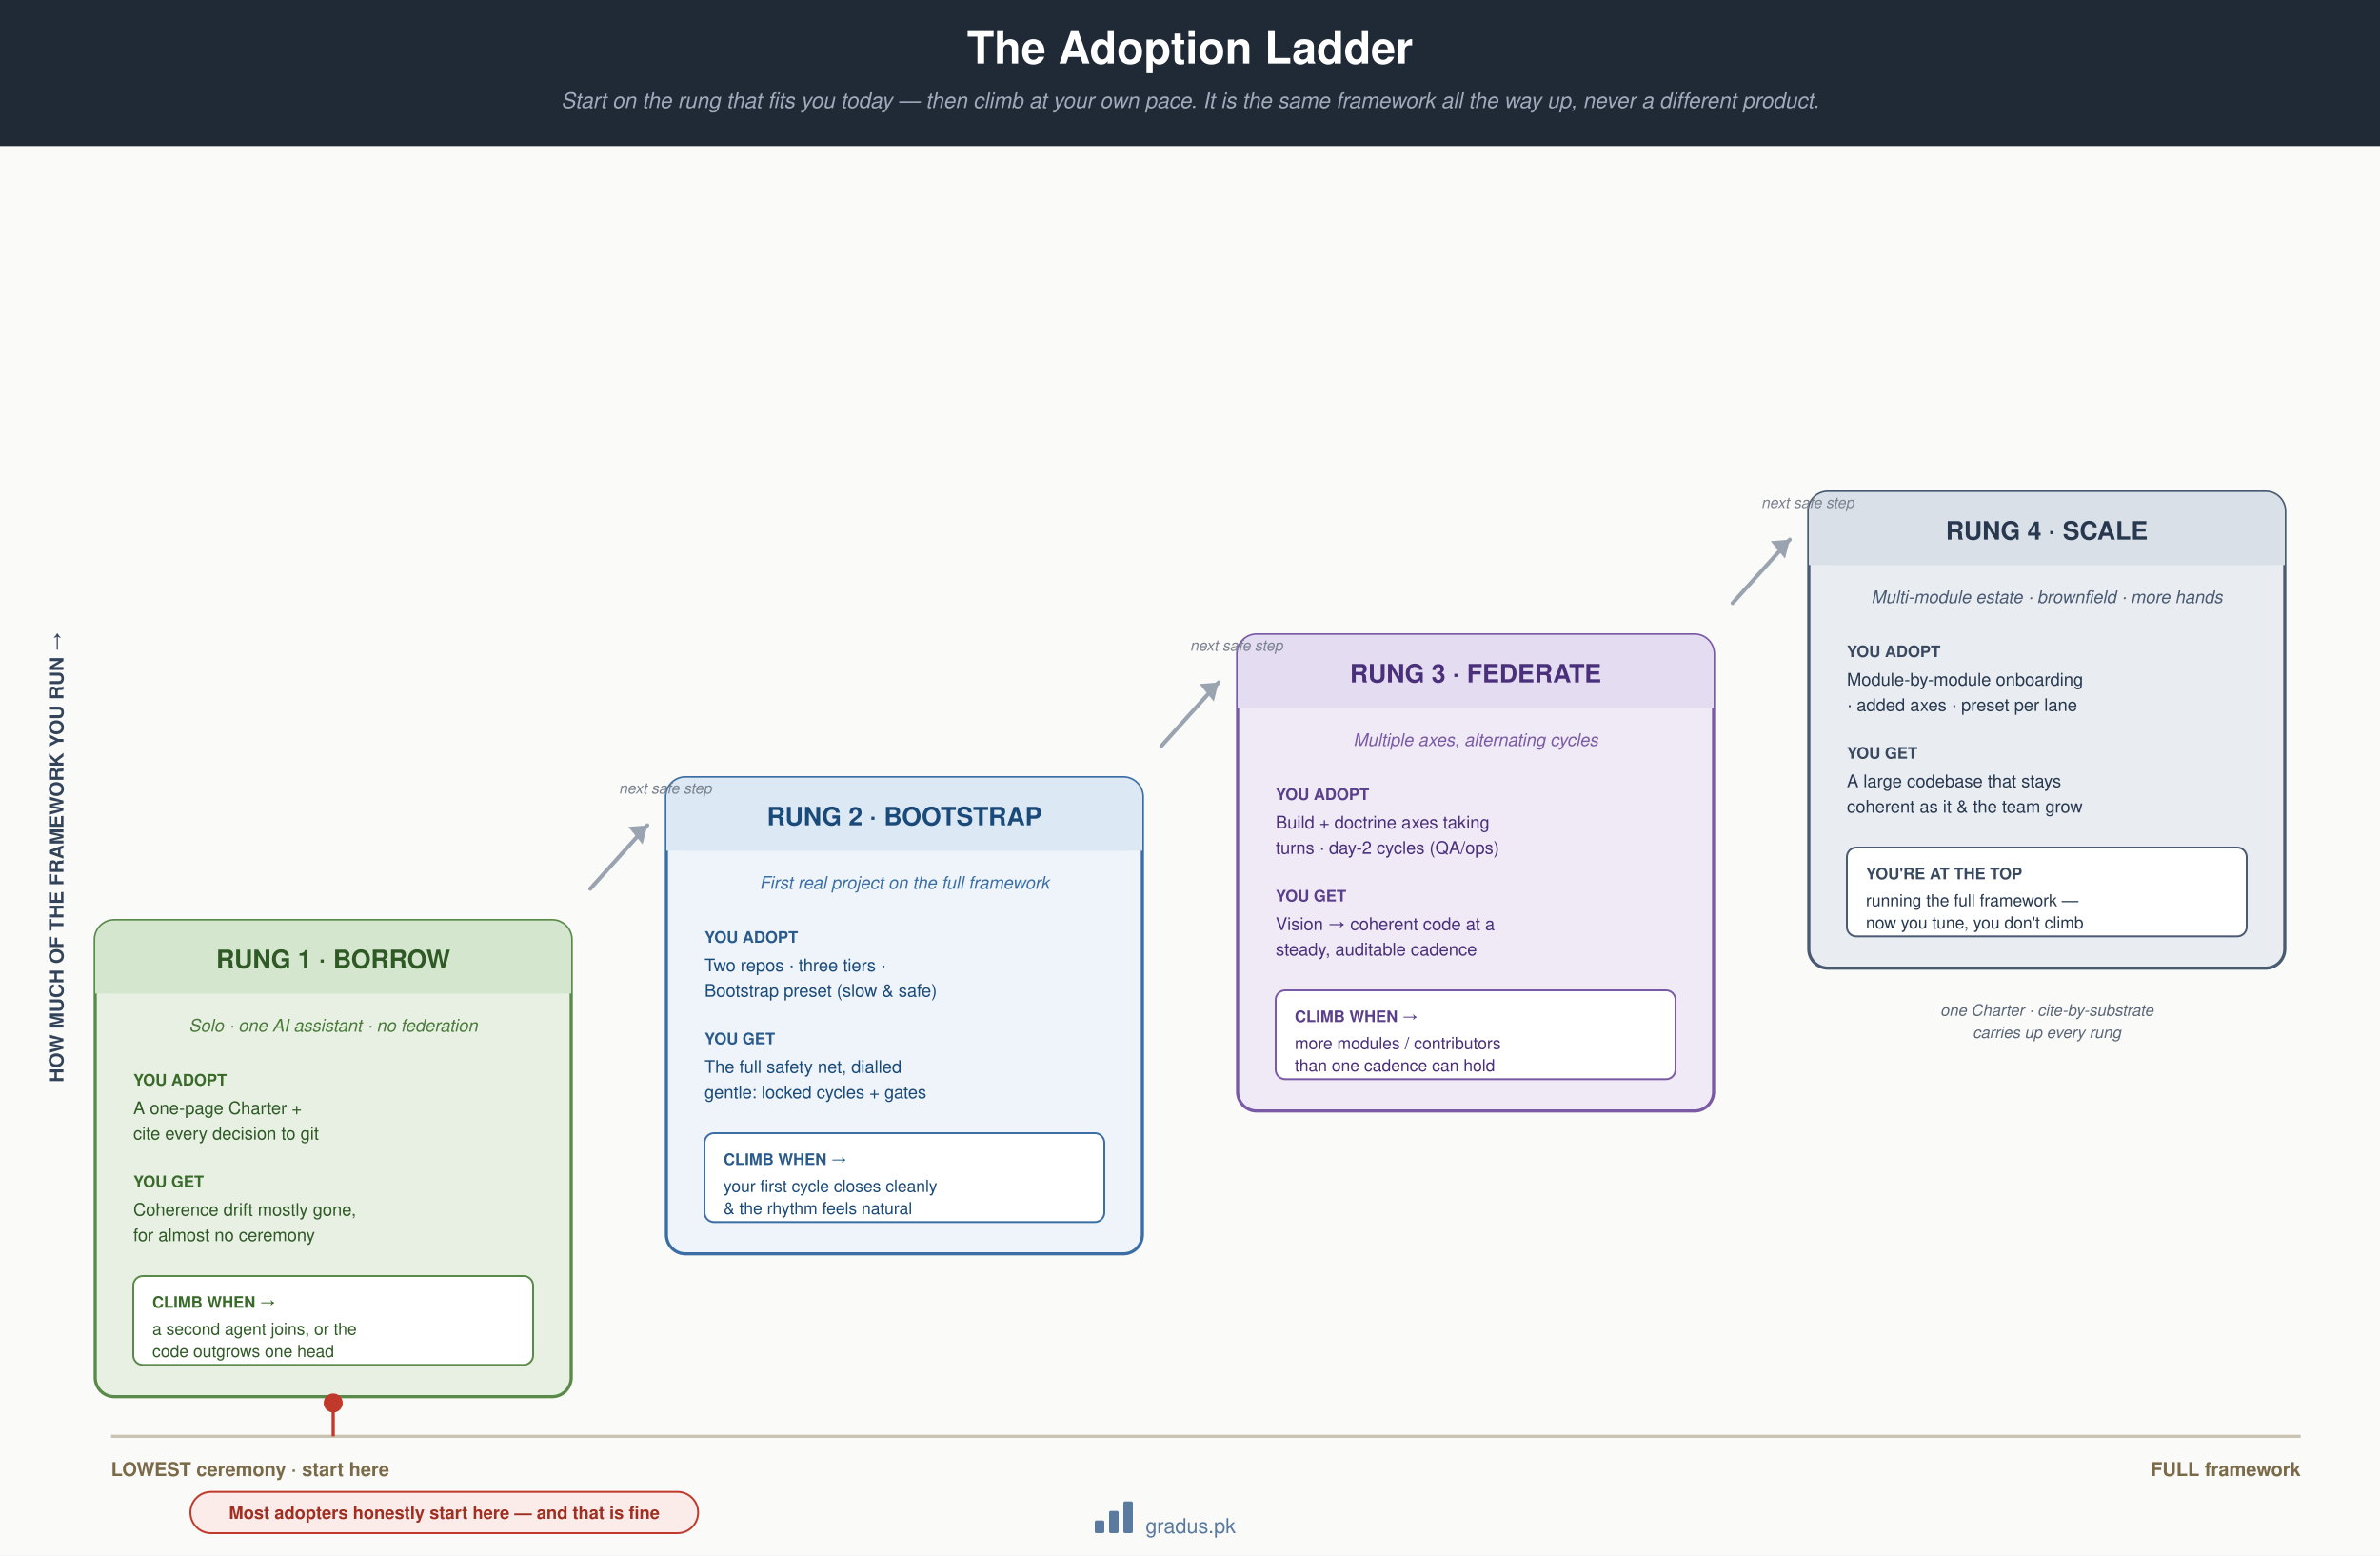
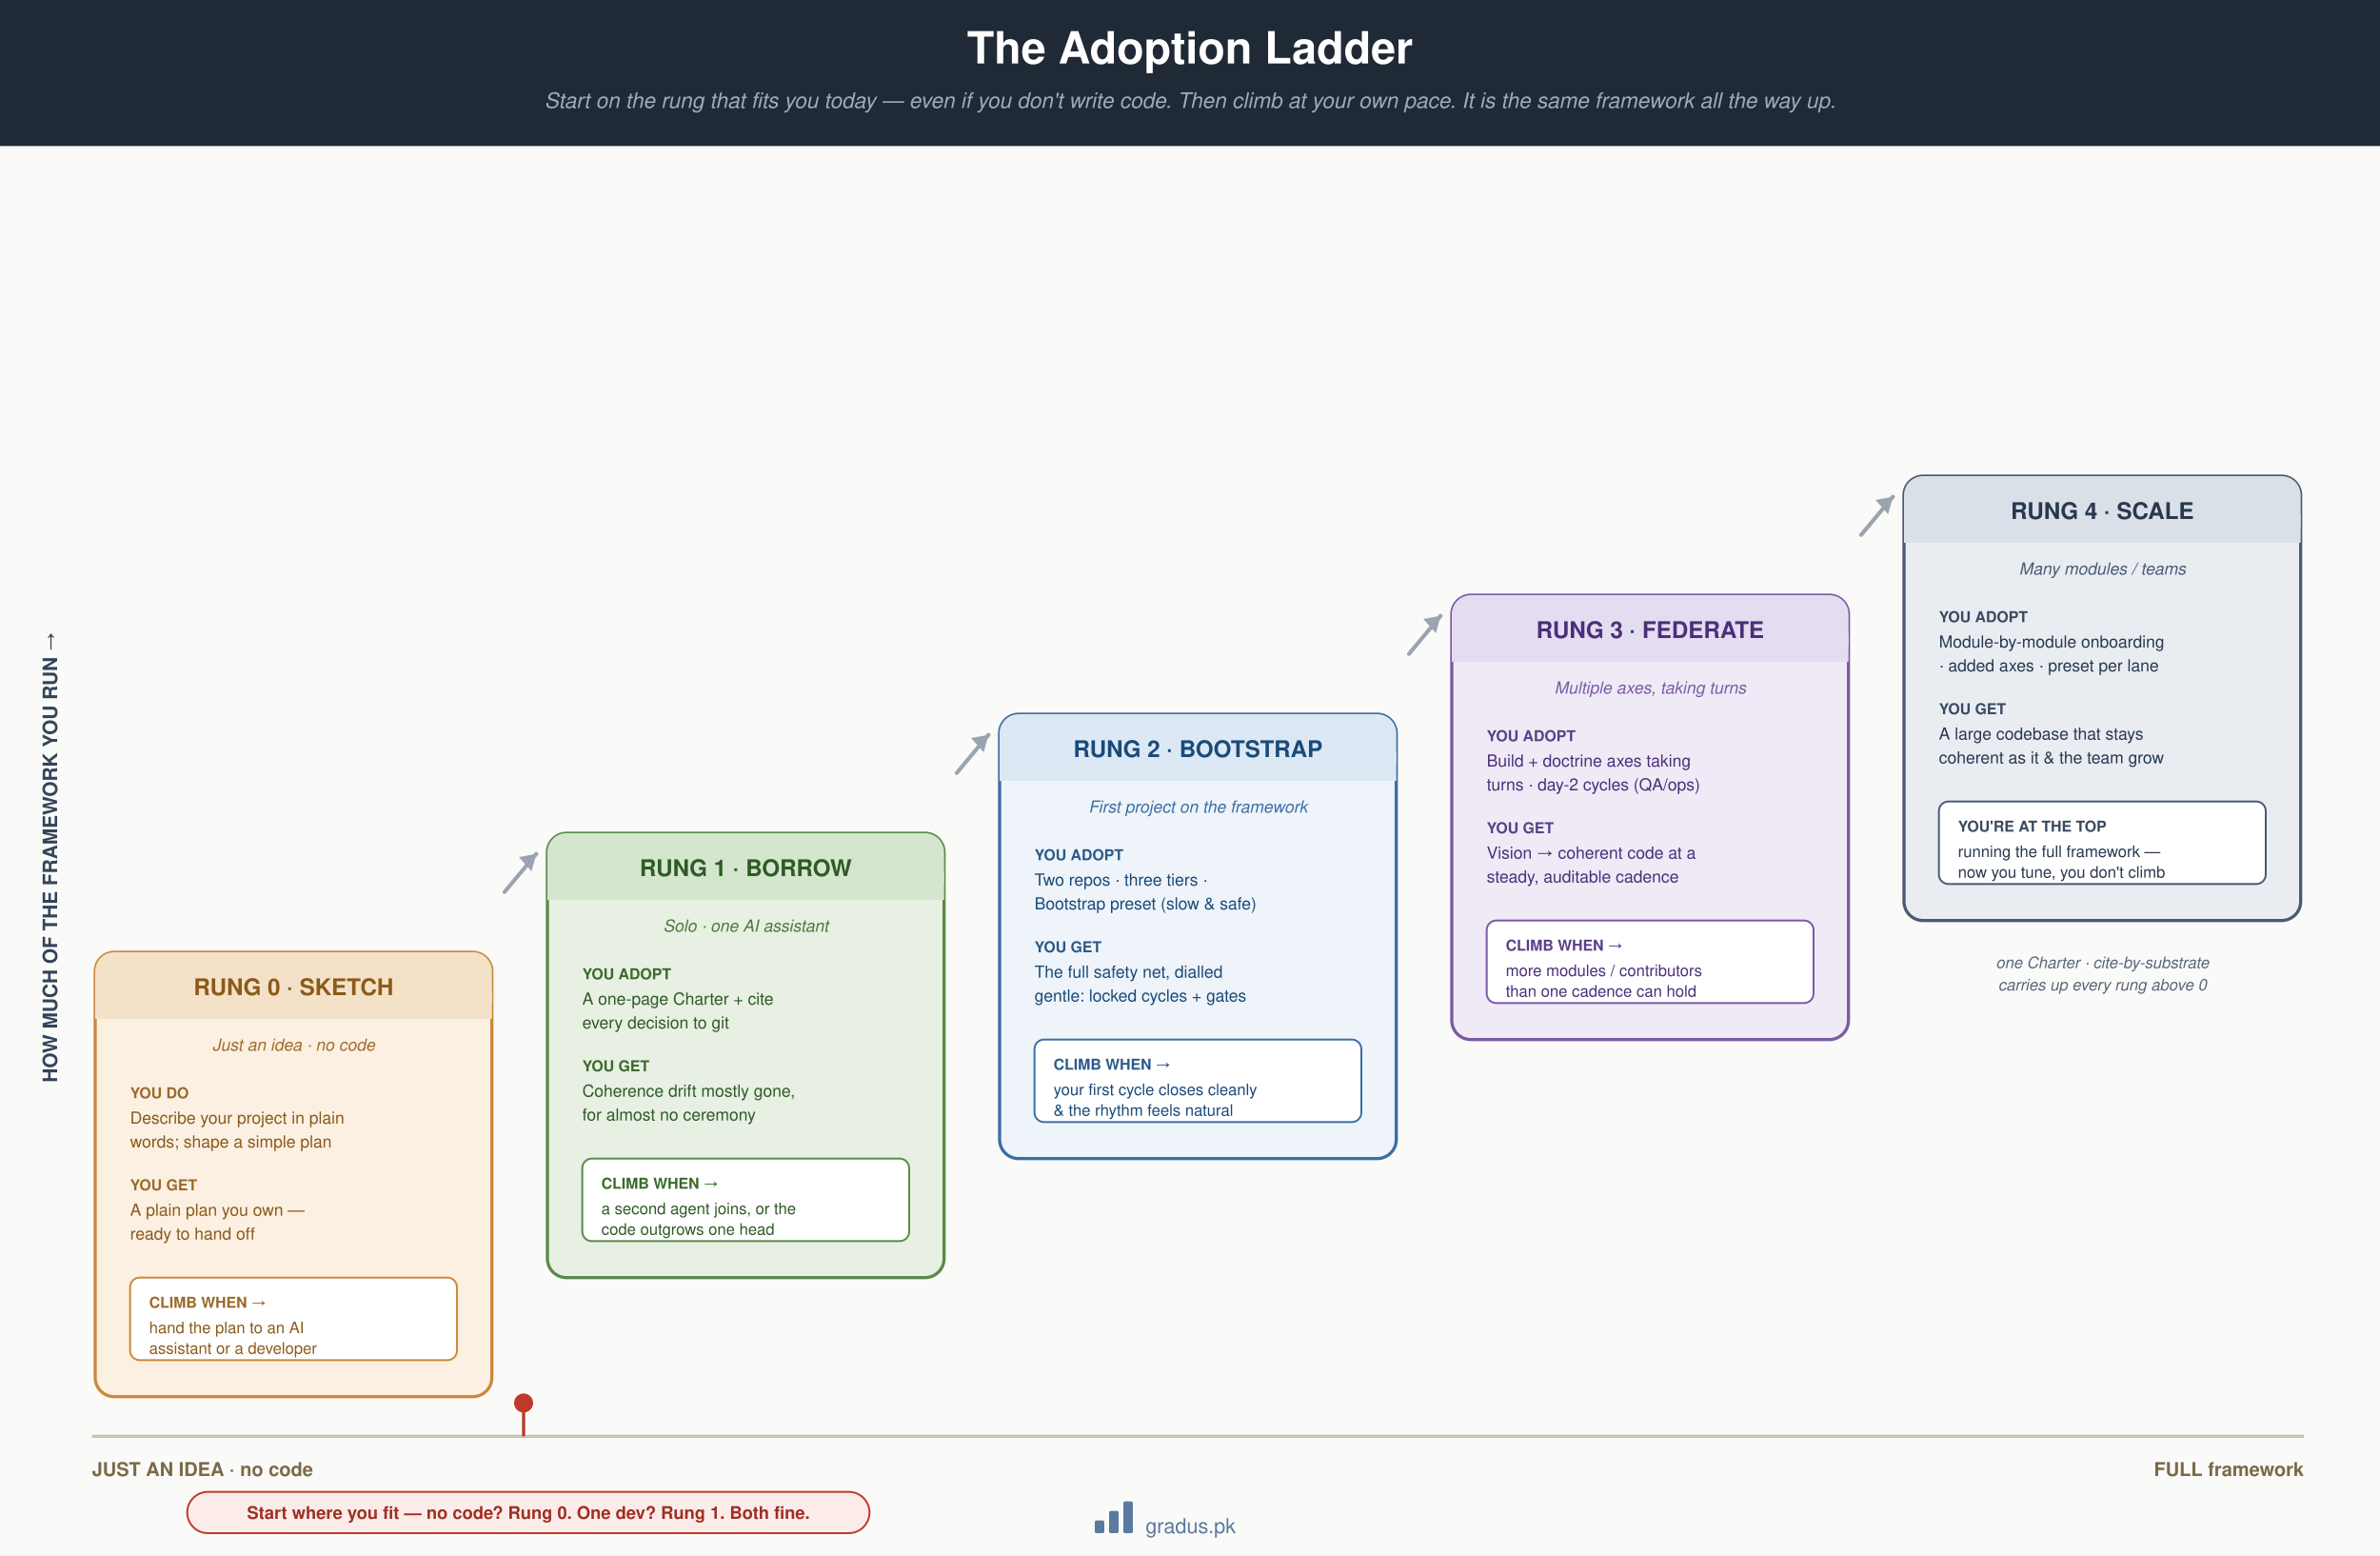
<svg xmlns="http://www.w3.org/2000/svg" xmlns:xlink="http://www.w3.org/1999/xlink" width="1500" height="980" viewBox="0 0 1500 980" font-family="-apple-system, BlinkMacSystemFont, 'Segoe UI', Helvetica, Arial, sans-serif">
  <rect width="1500" height="980" fill="#fafaf8" />
  <rect x="0" y="0" width="1500" height="92" fill="#1f2a36" />
  <text x="750" y="40" text-anchor="middle" font-size="28" font-weight="700" fill="#ffffff">The Adoption Ladder</text>
-   <text x="750" y="68" text-anchor="middle" font-size="13.5" fill="#a0aabb" font-style="italic">Start on the rung that fits you today — then climb at your own pace. It is the same framework all the way up, never a different product.</text>
-   <text x="40" y="540" text-anchor="middle" font-size="12.5" font-weight="700" fill="#33445a" transform="rotate(-90 40 540)">HOW MUCH OF THE FRAMEWORK YOU RUN  →</text>
-   <line x1="70" y1="905" x2="1450" y2="905" stroke="#c9c3b4" stroke-width="2" />
-   <text x="70" y="930" font-size="12" font-weight="700" fill="#7a6a48">LOWEST ceremony · start here</text>
-   <text x="1450" y="930" text-anchor="end" font-size="12" font-weight="700" fill="#7a6a48">FULL framework</text>
-   <rect x="60" y="580" width="300" height="300" rx="12" fill="#e7f0e3" stroke="#5a8a4a" stroke-width="2" />
-   <rect x="60" y="580" width="300" height="46" rx="12" fill="#d4e6cd" />
-   <rect x="60" y="608" width="300" height="18" fill="#d4e6cd" />
-   <text x="210" y="610" text-anchor="middle" font-size="16" font-weight="700" fill="#2f5a26">RUNG 1 · BORROW</text>
-   <text x="210" y="650" text-anchor="middle" font-size="11" fill="#4a7a3a" font-style="italic">Solo · one AI assistant · no federation</text>
-   <text x="84" y="684" font-size="10" font-weight="700" fill="#3a6a2a">YOU ADOPT</text>
-   <text x="84" y="702" font-size="11" fill="#2f5a26">A one-page Charter +</text>
-   <text x="84" y="718" font-size="11" fill="#2f5a26">cite every decision to git</text>
-   <text x="84" y="748" font-size="10" font-weight="700" fill="#3a6a2a">YOU GET</text>
-   <text x="84" y="766" font-size="11" fill="#2f5a26">Coherence drift mostly gone,</text>
-   <text x="84" y="782" font-size="11" fill="#2f5a26">for almost no ceremony</text>
-   <rect x="84" y="804" width="252" height="56" rx="6" fill="#fff" stroke="#5a8a4a" stroke-width="1.2" />
-   <text x="96" y="824" font-size="10" font-weight="700" fill="#3a6a2a">CLIMB WHEN →</text>
-   <text x="96" y="841" font-size="10.5" fill="#2f5a26">a second agent joins, or the</text>
-   <text x="96" y="855" font-size="10.5" fill="#2f5a26">code outgrows one head</text>
-   <rect x="420" y="490" width="300" height="300" rx="12" fill="#eef4f9" stroke="#3b6ea5" stroke-width="2" />
-   <rect x="420" y="490" width="300" height="46" rx="12" fill="#dce8f4" />
-   <rect x="420" y="518" width="300" height="18" fill="#dce8f4" />
-   <text x="570" y="520" text-anchor="middle" font-size="16" font-weight="700" fill="#1a4a7a">RUNG 2 · BOOTSTRAP</text>
-   <text x="570" y="560" text-anchor="middle" font-size="11" fill="#3b6ea5" font-style="italic">First real project on the full framework</text>
-   <text x="444" y="594" font-size="10" font-weight="700" fill="#2a5a8a">YOU ADOPT</text>
-   <text x="444" y="612" font-size="11" fill="#1a4a7a">Two repos · three tiers ·</text>
-   <text x="444" y="628" font-size="11" fill="#1a4a7a">Bootstrap preset (slow &amp; safe)</text>
-   <text x="444" y="658" font-size="10" font-weight="700" fill="#2a5a8a">YOU GET</text>
-   <text x="444" y="676" font-size="11" fill="#1a4a7a">The full safety net, dialled</text>
-   <text x="444" y="692" font-size="11" fill="#1a4a7a">gentle: locked cycles + gates</text>
-   <rect x="444" y="714" width="252" height="56" rx="6" fill="#fff" stroke="#3b6ea5" stroke-width="1.2" />
-   <text x="456" y="734" font-size="10" font-weight="700" fill="#2a5a8a">CLIMB WHEN →</text>
-   <text x="456" y="751" font-size="10.5" fill="#1a4a7a">your first cycle closes cleanly</text>
-   <text x="456" y="765" font-size="10.5" fill="#1a4a7a">&amp; the rhythm feels natural</text>
-   <rect x="780" y="400" width="300" height="300" rx="12" fill="#efeaf6" stroke="#7a5aa5" stroke-width="2" />
-   <rect x="780" y="400" width="300" height="46" rx="12" fill="#e4dcf0" />
-   <rect x="780" y="428" width="300" height="18" fill="#e4dcf0" />
-   <text x="930" y="430" text-anchor="middle" font-size="16" font-weight="700" fill="#4a2f7a">RUNG 3 · FEDERATE</text>
-   <text x="930" y="470" text-anchor="middle" font-size="11" fill="#7a5aa5" font-style="italic">Multiple axes, alternating cycles</text>
-   <text x="804" y="504" font-size="10" font-weight="700" fill="#5a3f8a">YOU ADOPT</text>
-   <text x="804" y="522" font-size="11" fill="#4a2f7a">Build + doctrine axes taking</text>
-   <text x="804" y="538" font-size="11" fill="#4a2f7a">turns · day-2 cycles (QA/ops)</text>
-   <text x="804" y="568" font-size="10" font-weight="700" fill="#5a3f8a">YOU GET</text>
-   <text x="804" y="586" font-size="11" fill="#4a2f7a">Vision → coherent code at a</text>
-   <text x="804" y="602" font-size="11" fill="#4a2f7a">steady, auditable cadence</text>
-   <rect x="804" y="624" width="252" height="56" rx="6" fill="#fff" stroke="#7a5aa5" stroke-width="1.2" />
-   <text x="816" y="644" font-size="10" font-weight="700" fill="#5a3f8a">CLIMB WHEN →</text>
-   <text x="816" y="661" font-size="10.5" fill="#4a2f7a">more modules / contributors</text>
-   <text x="816" y="675" font-size="10.5" fill="#4a2f7a">than one cadence can hold</text>
-   <rect x="1140" y="310" width="300" height="300" rx="12" fill="#e9edf2" stroke="#4a5a72" stroke-width="2" />
-   <rect x="1140" y="310" width="300" height="46" rx="12" fill="#dae0e8" />
-   <rect x="1140" y="338" width="300" height="18" fill="#dae0e8" />
-   <text x="1290" y="340" text-anchor="middle" font-size="16" font-weight="700" fill="#28384f">RUNG 4 · SCALE</text>
-   <text x="1290" y="380" text-anchor="middle" font-size="11" fill="#4a5a72" font-style="italic">Multi-module estate · brownfield · more hands</text>
-   <text x="1164" y="414" font-size="10" font-weight="700" fill="#39495f">YOU ADOPT</text>
-   <text x="1164" y="432" font-size="11" fill="#28384f">Module-by-module onboarding</text>
-   <text x="1164" y="448" font-size="11" fill="#28384f">· added axes · preset per lane</text>
-   <text x="1164" y="478" font-size="10" font-weight="700" fill="#39495f">YOU GET</text>
-   <text x="1164" y="496" font-size="11" fill="#28384f">A large codebase that stays</text>
-   <text x="1164" y="512" font-size="11" fill="#28384f">coherent as it &amp; the team grow</text>
-   <rect x="1164" y="534" width="252" height="56" rx="6" fill="#fff" stroke="#4a5a72" stroke-width="1.2" />
-   <text x="1176" y="554" font-size="10" font-weight="700" fill="#39495f">YOU'RE AT THE TOP</text>
-   <text x="1176" y="571" font-size="10.5" fill="#28384f">running the full framework —</text>
-   <text x="1176" y="585" font-size="10.5" fill="#28384f">now you tune, you don't climb</text>
+   <text x="750" y="68" text-anchor="middle" font-size="13.5" fill="#a0aabb" font-style="italic">Start on the rung that fits you today — even if you don't write code. Then climb at your own pace. It is the same framework all the way up.</text>
+   <text x="36" y="540" text-anchor="middle" font-size="12.5" font-weight="700" fill="#33445a" transform="rotate(-90 36 540)">HOW MUCH OF THE FRAMEWORK YOU RUN  →</text>
+   <line x1="58" y1="905" x2="1452" y2="905" stroke="#c9c3b4" stroke-width="2" />
+   <text x="58" y="930" font-size="12" font-weight="700" fill="#7a6a48">JUST AN IDEA · no code</text>
+   <text x="1452" y="930" text-anchor="end" font-size="12" font-weight="700" fill="#7a6a48">FULL framework</text>
+   <rect x="60" y="600" width="250" height="280" rx="12" fill="#fbf0e2" stroke="#c98a3a" stroke-width="2" />
+   <rect x="60" y="600" width="250" height="42" rx="12" fill="#f4e2c8" />
+   <rect x="60" y="624" width="250" height="18" fill="#f4e2c8" />
+   <text x="185" y="627" text-anchor="middle" font-size="14.5" font-weight="700" fill="#8a5a1a">RUNG 0 · SKETCH</text>
+   <text x="185" y="662" text-anchor="middle" font-size="10.5" fill="#a06a28" font-style="italic">Just an idea · no code</text>
+   <text x="82" y="692" font-size="9.5" font-weight="700" fill="#9a6a2a">YOU DO</text>
+   <text x="82" y="708" font-size="10.5" fill="#8a5a1a">Describe your project in plain</text>
+   <text x="82" y="723" font-size="10.5" fill="#8a5a1a">words; shape a simple plan</text>
+   <text x="82" y="750" font-size="9.5" font-weight="700" fill="#9a6a2a">YOU GET</text>
+   <text x="82" y="766" font-size="10.5" fill="#8a5a1a">A plain plan you own —</text>
+   <text x="82" y="781" font-size="10.5" fill="#8a5a1a">ready to hand off</text>
+   <rect x="82" y="805" width="206" height="52" rx="6" fill="#fff" stroke="#c98a3a" stroke-width="1.2" />
+   <text x="94" y="824" font-size="9.5" font-weight="700" fill="#9a6a2a">CLIMB WHEN →</text>
+   <text x="94" y="840" font-size="10" fill="#8a5a1a">hand the plan to an AI</text>
+   <text x="94" y="853" font-size="10" fill="#8a5a1a">assistant or a developer</text>
+   <rect x="345" y="525" width="250" height="280" rx="12" fill="#e7f0e3" stroke="#5a8a4a" stroke-width="2" />
+   <rect x="345" y="525" width="250" height="42" rx="12" fill="#d4e6cd" />
+   <rect x="345" y="549" width="250" height="18" fill="#d4e6cd" />
+   <text x="470" y="552" text-anchor="middle" font-size="14.5" font-weight="700" fill="#2f5a26">RUNG 1 · BORROW</text>
+   <text x="470" y="587" text-anchor="middle" font-size="10.5" fill="#4a7a3a" font-style="italic">Solo · one AI assistant</text>
+   <text x="367" y="617" font-size="9.5" font-weight="700" fill="#3a6a2a">YOU ADOPT</text>
+   <text x="367" y="633" font-size="10.5" fill="#2f5a26">A one-page Charter + cite</text>
+   <text x="367" y="648" font-size="10.5" fill="#2f5a26">every decision to git</text>
+   <text x="367" y="675" font-size="9.5" font-weight="700" fill="#3a6a2a">YOU GET</text>
+   <text x="367" y="691" font-size="10.5" fill="#2f5a26">Coherence drift mostly gone,</text>
+   <text x="367" y="706" font-size="10.5" fill="#2f5a26">for almost no ceremony</text>
+   <rect x="367" y="730" width="206" height="52" rx="6" fill="#fff" stroke="#5a8a4a" stroke-width="1.2" />
+   <text x="379" y="749" font-size="9.5" font-weight="700" fill="#3a6a2a">CLIMB WHEN →</text>
+   <text x="379" y="765" font-size="10" fill="#2f5a26">a second agent joins, or the</text>
+   <text x="379" y="778" font-size="10" fill="#2f5a26">code outgrows one head</text>
+   <rect x="630" y="450" width="250" height="280" rx="12" fill="#eef4f9" stroke="#3b6ea5" stroke-width="2" />
+   <rect x="630" y="450" width="250" height="42" rx="12" fill="#dce8f4" />
+   <rect x="630" y="474" width="250" height="18" fill="#dce8f4" />
+   <text x="755" y="477" text-anchor="middle" font-size="14.5" font-weight="700" fill="#1a4a7a">RUNG 2 · BOOTSTRAP</text>
+   <text x="755" y="512" text-anchor="middle" font-size="10.5" fill="#3b6ea5" font-style="italic">First project on the framework</text>
+   <text x="652" y="542" font-size="9.5" font-weight="700" fill="#2a5a8a">YOU ADOPT</text>
+   <text x="652" y="558" font-size="10.5" fill="#1a4a7a">Two repos · three tiers ·</text>
+   <text x="652" y="573" font-size="10.5" fill="#1a4a7a">Bootstrap preset (slow &amp; safe)</text>
+   <text x="652" y="600" font-size="9.5" font-weight="700" fill="#2a5a8a">YOU GET</text>
+   <text x="652" y="616" font-size="10.5" fill="#1a4a7a">The full safety net, dialled</text>
+   <text x="652" y="631" font-size="10.5" fill="#1a4a7a">gentle: locked cycles + gates</text>
+   <rect x="652" y="655" width="206" height="52" rx="6" fill="#fff" stroke="#3b6ea5" stroke-width="1.2" />
+   <text x="664" y="674" font-size="9.5" font-weight="700" fill="#2a5a8a">CLIMB WHEN →</text>
+   <text x="664" y="690" font-size="10" fill="#1a4a7a">your first cycle closes cleanly</text>
+   <text x="664" y="703" font-size="10" fill="#1a4a7a">&amp; the rhythm feels natural</text>
+   <rect x="915" y="375" width="250" height="280" rx="12" fill="#efeaf6" stroke="#7a5aa5" stroke-width="2" />
+   <rect x="915" y="375" width="250" height="42" rx="12" fill="#e4dcf0" />
+   <rect x="915" y="399" width="250" height="18" fill="#e4dcf0" />
+   <text x="1040" y="402" text-anchor="middle" font-size="14.5" font-weight="700" fill="#4a2f7a">RUNG 3 · FEDERATE</text>
+   <text x="1040" y="437" text-anchor="middle" font-size="10.5" fill="#7a5aa5" font-style="italic">Multiple axes, taking turns</text>
+   <text x="937" y="467" font-size="9.5" font-weight="700" fill="#5a3f8a">YOU ADOPT</text>
+   <text x="937" y="483" font-size="10.5" fill="#4a2f7a">Build + doctrine axes taking</text>
+   <text x="937" y="498" font-size="10.5" fill="#4a2f7a">turns · day-2 cycles (QA/ops)</text>
+   <text x="937" y="525" font-size="9.5" font-weight="700" fill="#5a3f8a">YOU GET</text>
+   <text x="937" y="541" font-size="10.5" fill="#4a2f7a">Vision → coherent code at a</text>
+   <text x="937" y="556" font-size="10.5" fill="#4a2f7a">steady, auditable cadence</text>
+   <rect x="937" y="580" width="206" height="52" rx="6" fill="#fff" stroke="#7a5aa5" stroke-width="1.2" />
+   <text x="949" y="599" font-size="9.5" font-weight="700" fill="#5a3f8a">CLIMB WHEN →</text>
+   <text x="949" y="615" font-size="10" fill="#4a2f7a">more modules / contributors</text>
+   <text x="949" y="628" font-size="10" fill="#4a2f7a">than one cadence can hold</text>
+   <rect x="1200" y="300" width="250" height="280" rx="12" fill="#e9edf2" stroke="#4a5a72" stroke-width="2" />
+   <rect x="1200" y="300" width="250" height="42" rx="12" fill="#dae0e8" />
+   <rect x="1200" y="324" width="250" height="18" fill="#dae0e8" />
+   <text x="1325" y="327" text-anchor="middle" font-size="14.5" font-weight="700" fill="#28384f">RUNG 4 · SCALE</text>
+   <text x="1325" y="362" text-anchor="middle" font-size="10.5" fill="#4a5a72" font-style="italic">Many modules / teams</text>
+   <text x="1222" y="392" font-size="9.5" font-weight="700" fill="#39495f">YOU ADOPT</text>
+   <text x="1222" y="408" font-size="10.5" fill="#28384f">Module-by-module onboarding</text>
+   <text x="1222" y="423" font-size="10.5" fill="#28384f">· added axes · preset per lane</text>
+   <text x="1222" y="450" font-size="9.5" font-weight="700" fill="#39495f">YOU GET</text>
+   <text x="1222" y="466" font-size="10.5" fill="#28384f">A large codebase that stays</text>
+   <text x="1222" y="481" font-size="10.5" fill="#28384f">coherent as it &amp; the team grow</text>
+   <rect x="1222" y="505" width="206" height="52" rx="6" fill="#fff" stroke="#4a5a72" stroke-width="1.2" />
+   <text x="1234" y="524" font-size="9.5" font-weight="700" fill="#39495f">YOU'RE AT THE TOP</text>
+   <text x="1234" y="540" font-size="10" fill="#28384f">running the full framework —</text>
+   <text x="1234" y="553" font-size="10" fill="#28384f">now you tune, you don't climb</text>
  <g stroke="#9aa3b0" stroke-width="2.5" fill="none" stroke-linecap="round" stroke-linejoin="round">
-     <path d="M372 560 L408 520" />
-     <polygon points="408,520 396,521 405,532" fill="#9aa3b0" stroke="none" />
-     <path d="M732 470 L768 430" />
-     <polygon points="768,430 756,431 765,442" fill="#9aa3b0" stroke="none" />
-     <path d="M1092 380 L1128 340" />
-     <polygon points="1128,340 1116,341 1125,352" fill="#9aa3b0" stroke="none" />
+     <path d="M318 562 L338 538" />
+     <polygon points="338,538 327,540 335,549" fill="#9aa3b0" stroke="none" />
+     <path d="M603 487 L623 463" />
+     <polygon points="623,463 612,465 620,474" fill="#9aa3b0" stroke="none" />
+     <path d="M888 412 L908 388" />
+     <polygon points="908,388 897,390 905,399" fill="#9aa3b0" stroke="none" />
+     <path d="M1173 337 L1193 313" />
+     <polygon points="1193,313 1182,315 1190,324" fill="#9aa3b0" stroke="none" />
  </g>
-   <text x="390" y="500" font-size="9.5" fill="#7a8290" font-style="italic">next safe step</text>
-   <text x="750" y="410" font-size="9.5" fill="#7a8290" font-style="italic">next safe step</text>
-   <text x="1110" y="320" font-size="9.5" fill="#7a8290" font-style="italic">next safe step</text>
  <g>
-     <path d="M210 905 L210 884" stroke="#c0392b" stroke-width="2" />
-     <circle cx="210" cy="884" r="6" fill="#c0392b" />
-     <rect x="120" y="940" width="320" height="26" rx="13" fill="#fbecea" stroke="#c0392b" stroke-width="1.2" />
-     <text x="280" y="957" text-anchor="middle" font-size="11" font-weight="700" fill="#a02f22">Most adopters honestly start here — and that is fine</text>
+     <path d="M330 905 L330 884" stroke="#c0392b" stroke-width="2" />
+     <circle cx="330" cy="884" r="6" fill="#c0392b" />
+     <rect x="118" y="940" width="430" height="26" rx="13" fill="#fbecea" stroke="#c0392b" stroke-width="1.2" />
+     <text x="333" y="957" text-anchor="middle" font-size="11" font-weight="700" fill="#a02f22">Start where you fit — no code? Rung 0. One dev? Rung 1. Both fine.</text>
  </g>
-   <text x="1290" y="640" text-anchor="middle" font-size="10" fill="#5a6678" font-style="italic">one Charter · cite-by-substrate</text>
-   <text x="1290" y="654" text-anchor="middle" font-size="10" fill="#5a6678" font-style="italic">carries up every rung</text>
+   <text x="1325" y="610" text-anchor="middle" font-size="10" fill="#5a6678" font-style="italic">one Charter · cite-by-substrate</text>
+   <text x="1325" y="624" text-anchor="middle" font-size="10" fill="#5a6678" font-style="italic">carries up every rung above 0</text>
  <a href="https://gradus.pk" xlink:href="https://gradus.pk" target="_blank">
    <g fill="#5a7aa0">
      <rect x="690" y="958" width="6" height="8" rx="1" />
      <rect x="699" y="952" width="6" height="14" rx="1" />
      <rect x="708" y="946" width="6" height="20" rx="1" />
    </g>
    <text x="722" y="966" font-size="13" fill="#5a7aa0">gradus.pk</text>
  </a>
</svg>
